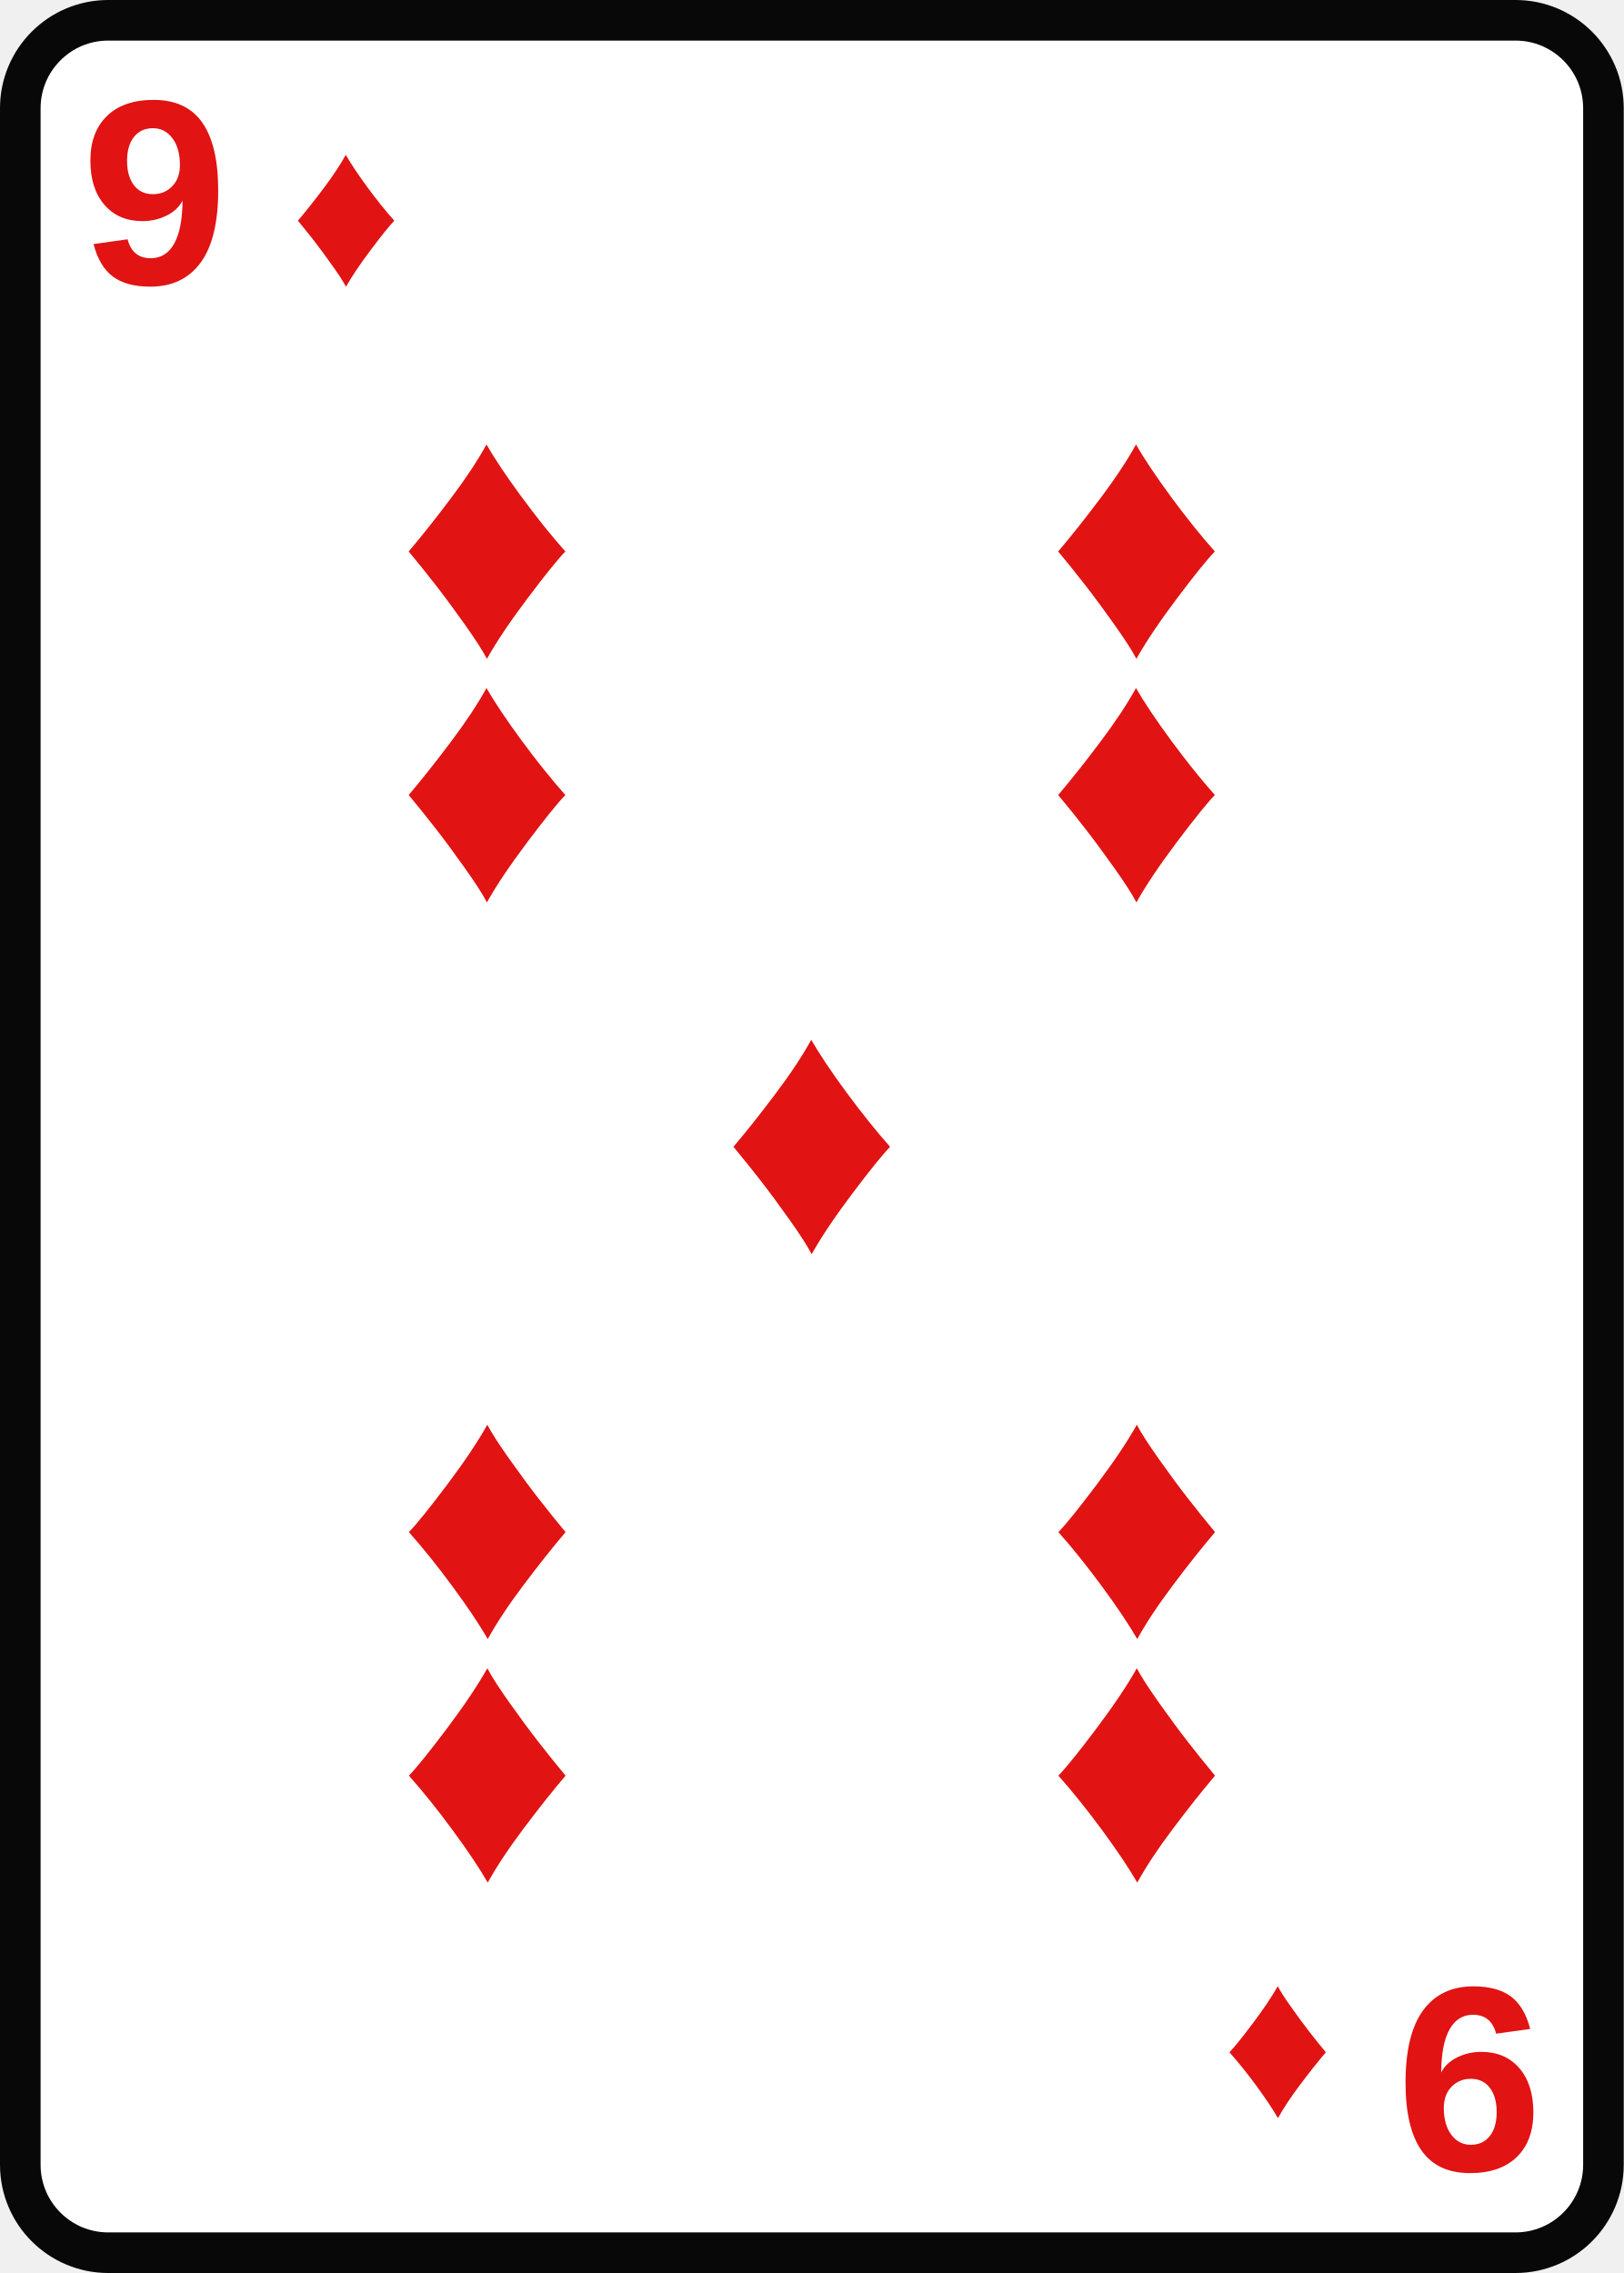
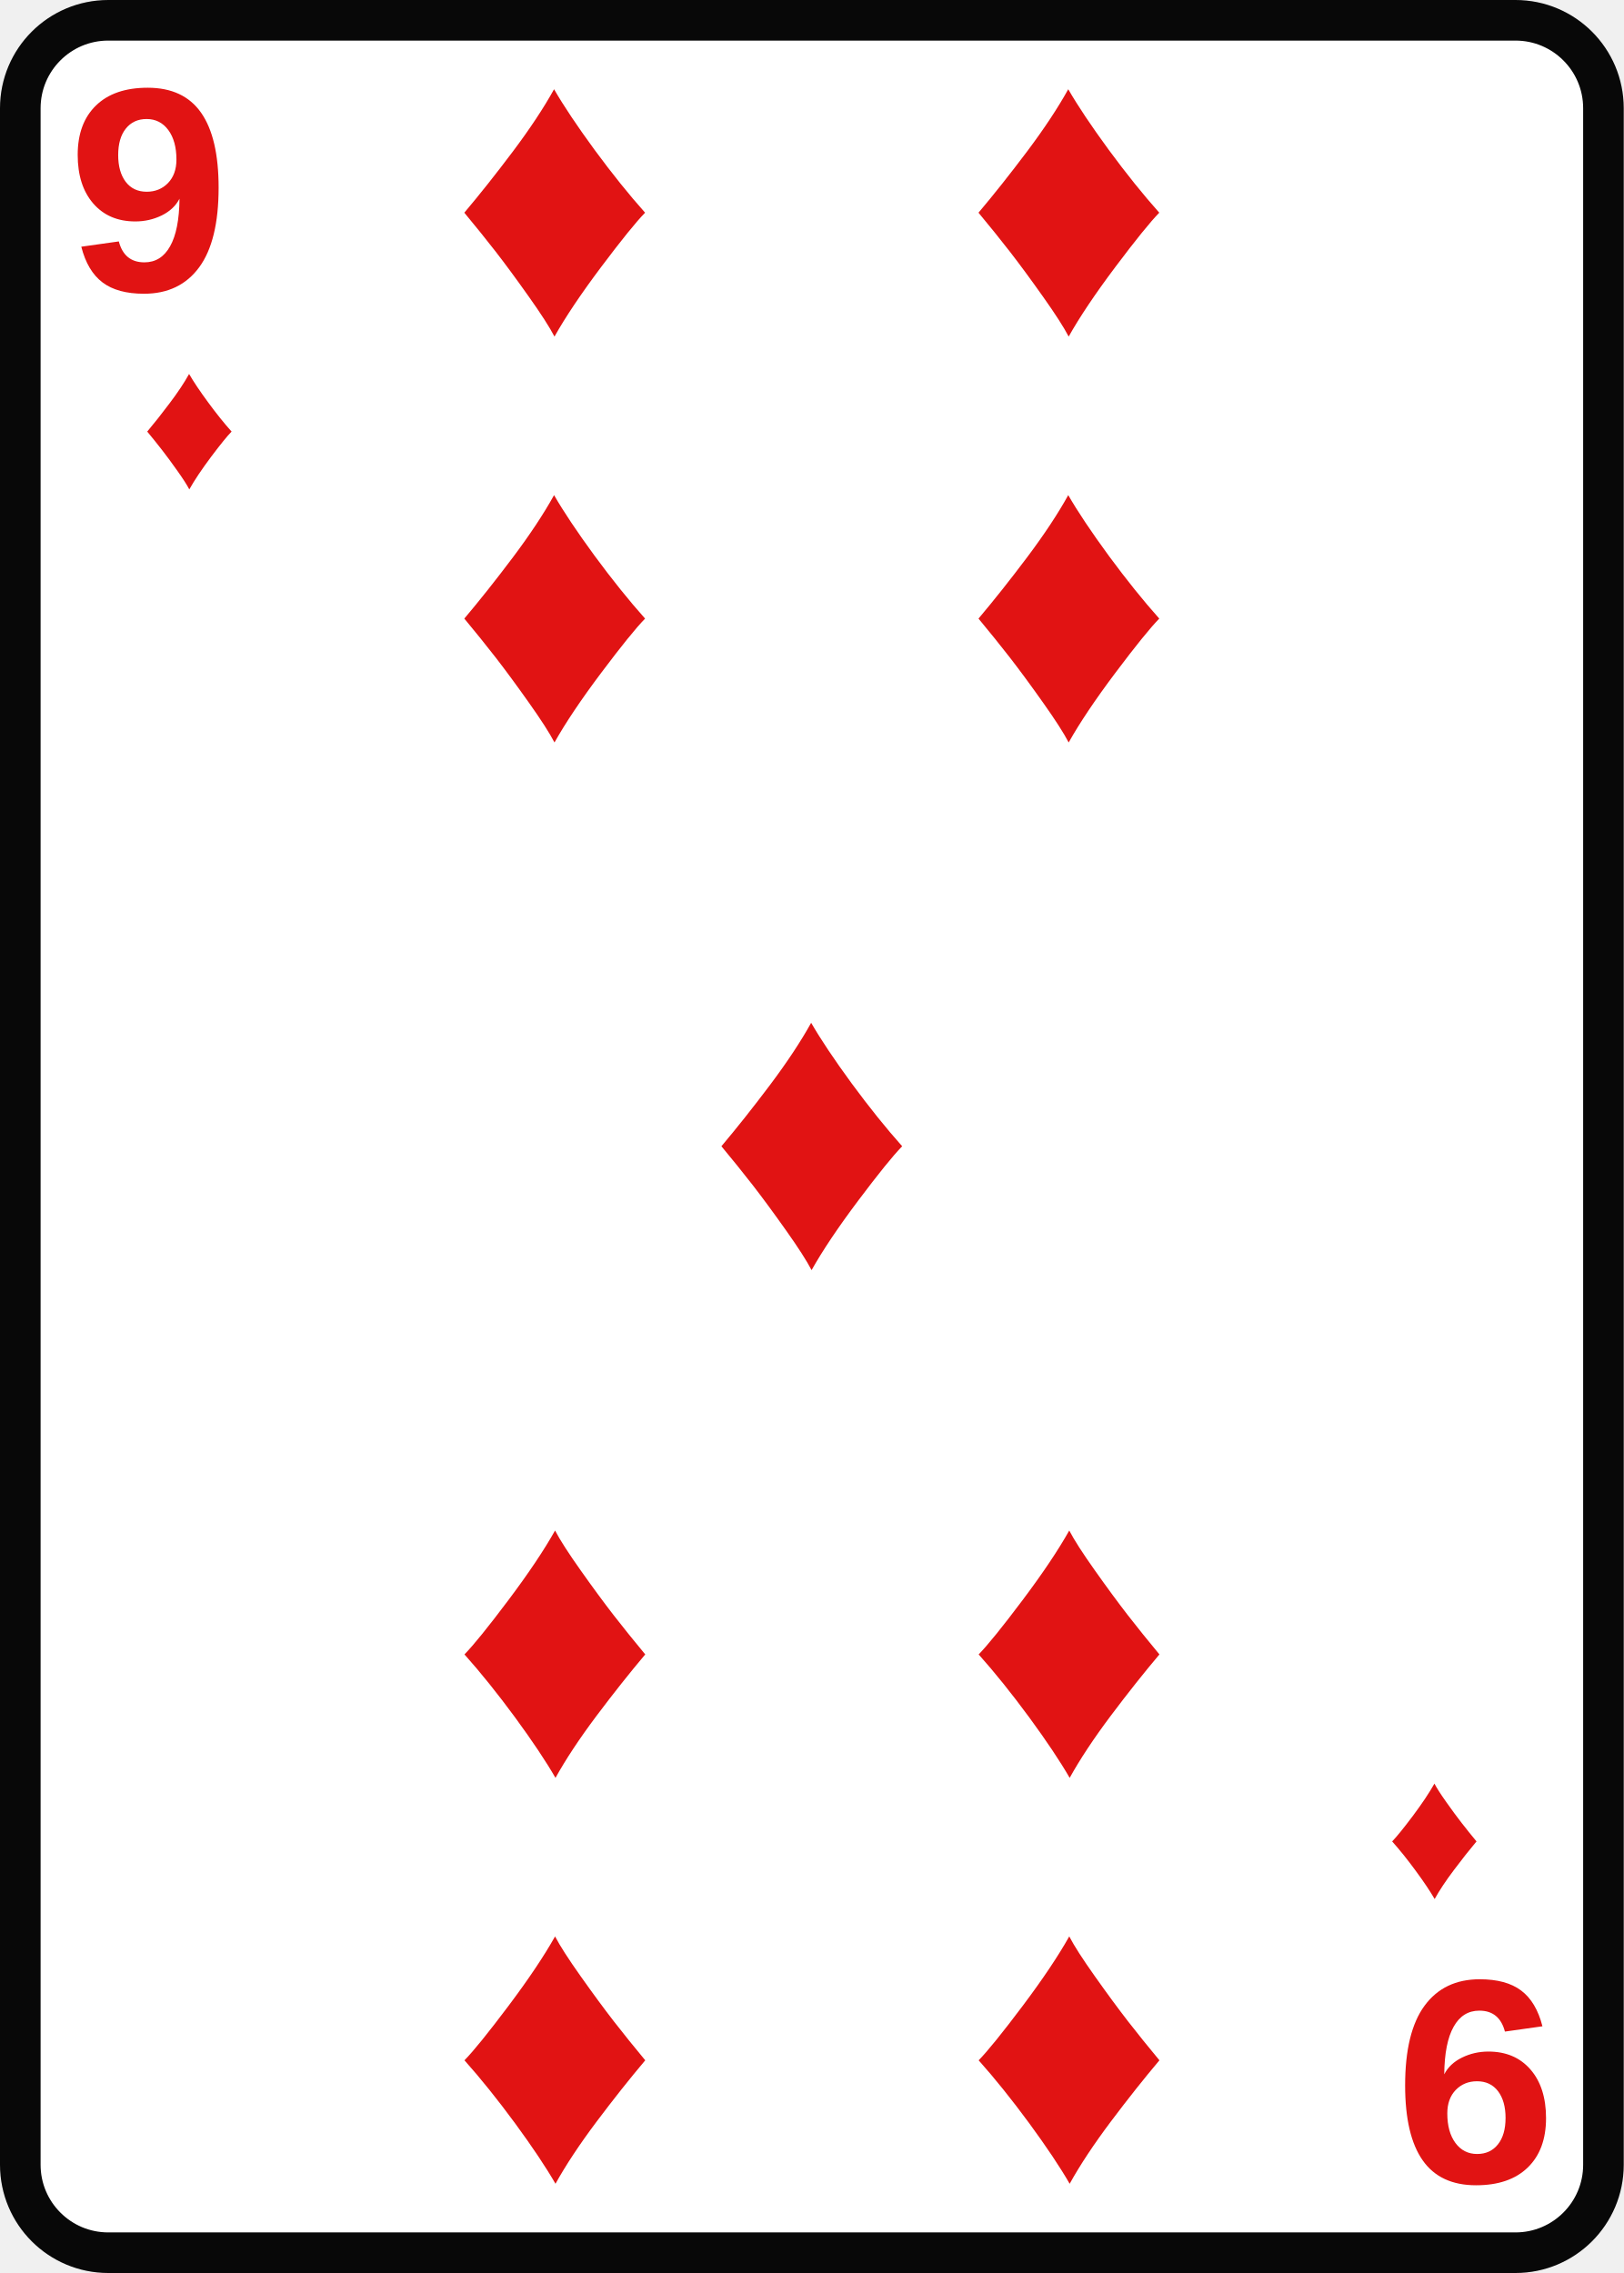
<svg xmlns="http://www.w3.org/2000/svg" viewBox="0 0 240 336" role="img" aria-label="9 ♦">
  <rect x="3" y="3" width="234" height="330" rx="13" fill="#fff" stroke="#080808" stroke-width="6" />
  <rect x="8" y="8" width="224" height="320" rx="9" fill="#fff" />
  <g transform="">
-     <text x="12" y="42" font-family="Arial, Helvetica, sans-serif" font-size="39" font-weight="900" fill="#e11313">9</text>
-     <text x="43" y="42" font-family="Arial, Helvetica, sans-serif" font-size="32" font-weight="900" fill="#e11313">♦</text>
+     <text x="10" y="43" font-family="Arial, Helvetica, sans-serif" font-size="43" font-weight="900" fill="#e11313">9</text>
+     <text x="28" y="72" text-anchor="middle" font-family="Arial, Helvetica, sans-serif" font-size="28" font-weight="900" fill="#e11313">♦</text>
  </g>
  <g transform="translate(240 336) rotate(180)">
-     <text x="12" y="42" font-family="Arial, Helvetica, sans-serif" font-size="39" font-weight="900" fill="#e11313">9</text>
-     <text x="43" y="42" font-family="Arial, Helvetica, sans-serif" font-size="32" font-weight="900" fill="#e11313">♦</text>
+     <text x="10" y="43" font-family="Arial, Helvetica, sans-serif" font-size="43" font-weight="900" fill="#e11313">9</text>
+     <text x="28" y="72" text-anchor="middle" font-family="Arial, Helvetica, sans-serif" font-size="28" font-weight="900" fill="#e11313">♦</text>
  </g>
-   <text x="72" y="82" text-anchor="middle" dominant-baseline="middle" font-family="Arial, Helvetica, sans-serif" font-size="52" font-weight="900" fill="#e11313" transform="rotate(0 72 82)">♦</text>
-   <text x="168" y="82" text-anchor="middle" dominant-baseline="middle" font-family="Arial, Helvetica, sans-serif" font-size="52" font-weight="900" fill="#e11313" transform="rotate(0 168 82)">♦</text>
-   <text x="72" y="118" text-anchor="middle" dominant-baseline="middle" font-family="Arial, Helvetica, sans-serif" font-size="52" font-weight="900" fill="#e11313" transform="rotate(0 72 118)">♦</text>
-   <text x="168" y="118" text-anchor="middle" dominant-baseline="middle" font-family="Arial, Helvetica, sans-serif" font-size="52" font-weight="900" fill="#e11313" transform="rotate(0 168 118)">♦</text>
-   <text x="120" y="170" text-anchor="middle" dominant-baseline="middle" font-family="Arial, Helvetica, sans-serif" font-size="52" font-weight="900" fill="#e11313" transform="rotate(0 120 170)">♦</text>
-   <text x="72" y="226" text-anchor="middle" dominant-baseline="middle" font-family="Arial, Helvetica, sans-serif" font-size="52" font-weight="900" fill="#e11313" transform="rotate(180 72 226)">♦</text>
-   <text x="168" y="226" text-anchor="middle" dominant-baseline="middle" font-family="Arial, Helvetica, sans-serif" font-size="52" font-weight="900" fill="#e11313" transform="rotate(180 168 226)">♦</text>
-   <text x="72" y="262" text-anchor="middle" dominant-baseline="middle" font-family="Arial, Helvetica, sans-serif" font-size="52" font-weight="900" fill="#e11313" transform="rotate(180 72 262)">♦</text>
-   <text x="168" y="262" text-anchor="middle" dominant-baseline="middle" font-family="Arial, Helvetica, sans-serif" font-size="52" font-weight="900" fill="#e11313" transform="rotate(180 168 262)">♦</text>
+   <text x="82" y="32" text-anchor="middle" dominant-baseline="middle" font-family="Arial, Helvetica, sans-serif" font-size="60" font-weight="900" fill="#e11313" transform="rotate(0 82 32)">♦</text>
+   <text x="158" y="32" text-anchor="middle" dominant-baseline="middle" font-family="Arial, Helvetica, sans-serif" font-size="60" font-weight="900" fill="#e11313" transform="rotate(0 158 32)">♦</text>
+   <text x="82" y="92" text-anchor="middle" dominant-baseline="middle" font-family="Arial, Helvetica, sans-serif" font-size="60" font-weight="900" fill="#e11313" transform="rotate(0 82 92)">♦</text>
+   <text x="158" y="92" text-anchor="middle" dominant-baseline="middle" font-family="Arial, Helvetica, sans-serif" font-size="60" font-weight="900" fill="#e11313" transform="rotate(0 158 92)">♦</text>
+   <text x="120" y="170" text-anchor="middle" dominant-baseline="middle" font-family="Arial, Helvetica, sans-serif" font-size="60" font-weight="900" fill="#e11313" transform="rotate(0 120 170)">♦</text>
+   <text x="82" y="244" text-anchor="middle" dominant-baseline="middle" font-family="Arial, Helvetica, sans-serif" font-size="60" font-weight="900" fill="#e11313" transform="rotate(180 82 244)">♦</text>
+   <text x="158" y="244" text-anchor="middle" dominant-baseline="middle" font-family="Arial, Helvetica, sans-serif" font-size="60" font-weight="900" fill="#e11313" transform="rotate(180 158 244)">♦</text>
+   <text x="82" y="304" text-anchor="middle" dominant-baseline="middle" font-family="Arial, Helvetica, sans-serif" font-size="60" font-weight="900" fill="#e11313" transform="rotate(180 82 304)">♦</text>
+   <text x="158" y="304" text-anchor="middle" dominant-baseline="middle" font-family="Arial, Helvetica, sans-serif" font-size="60" font-weight="900" fill="#e11313" transform="rotate(180 158 304)">♦</text>
</svg>
